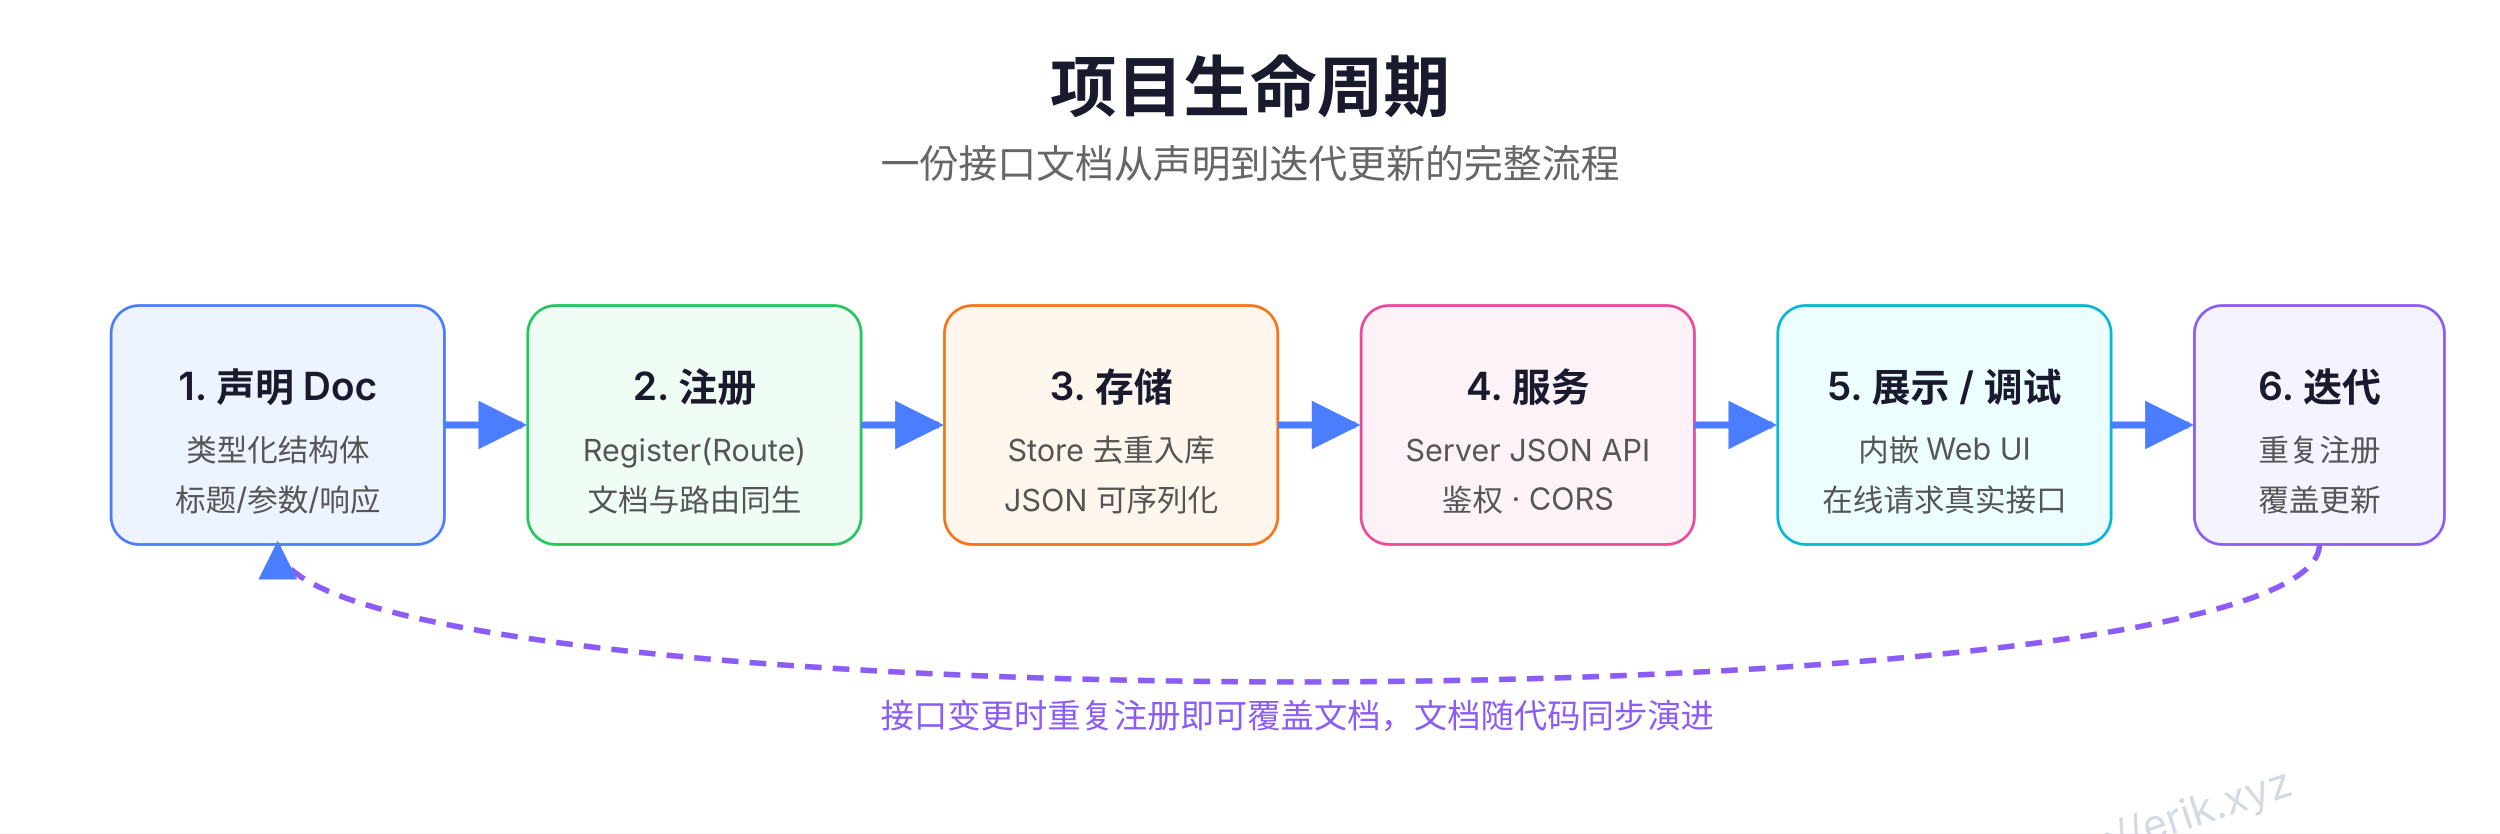
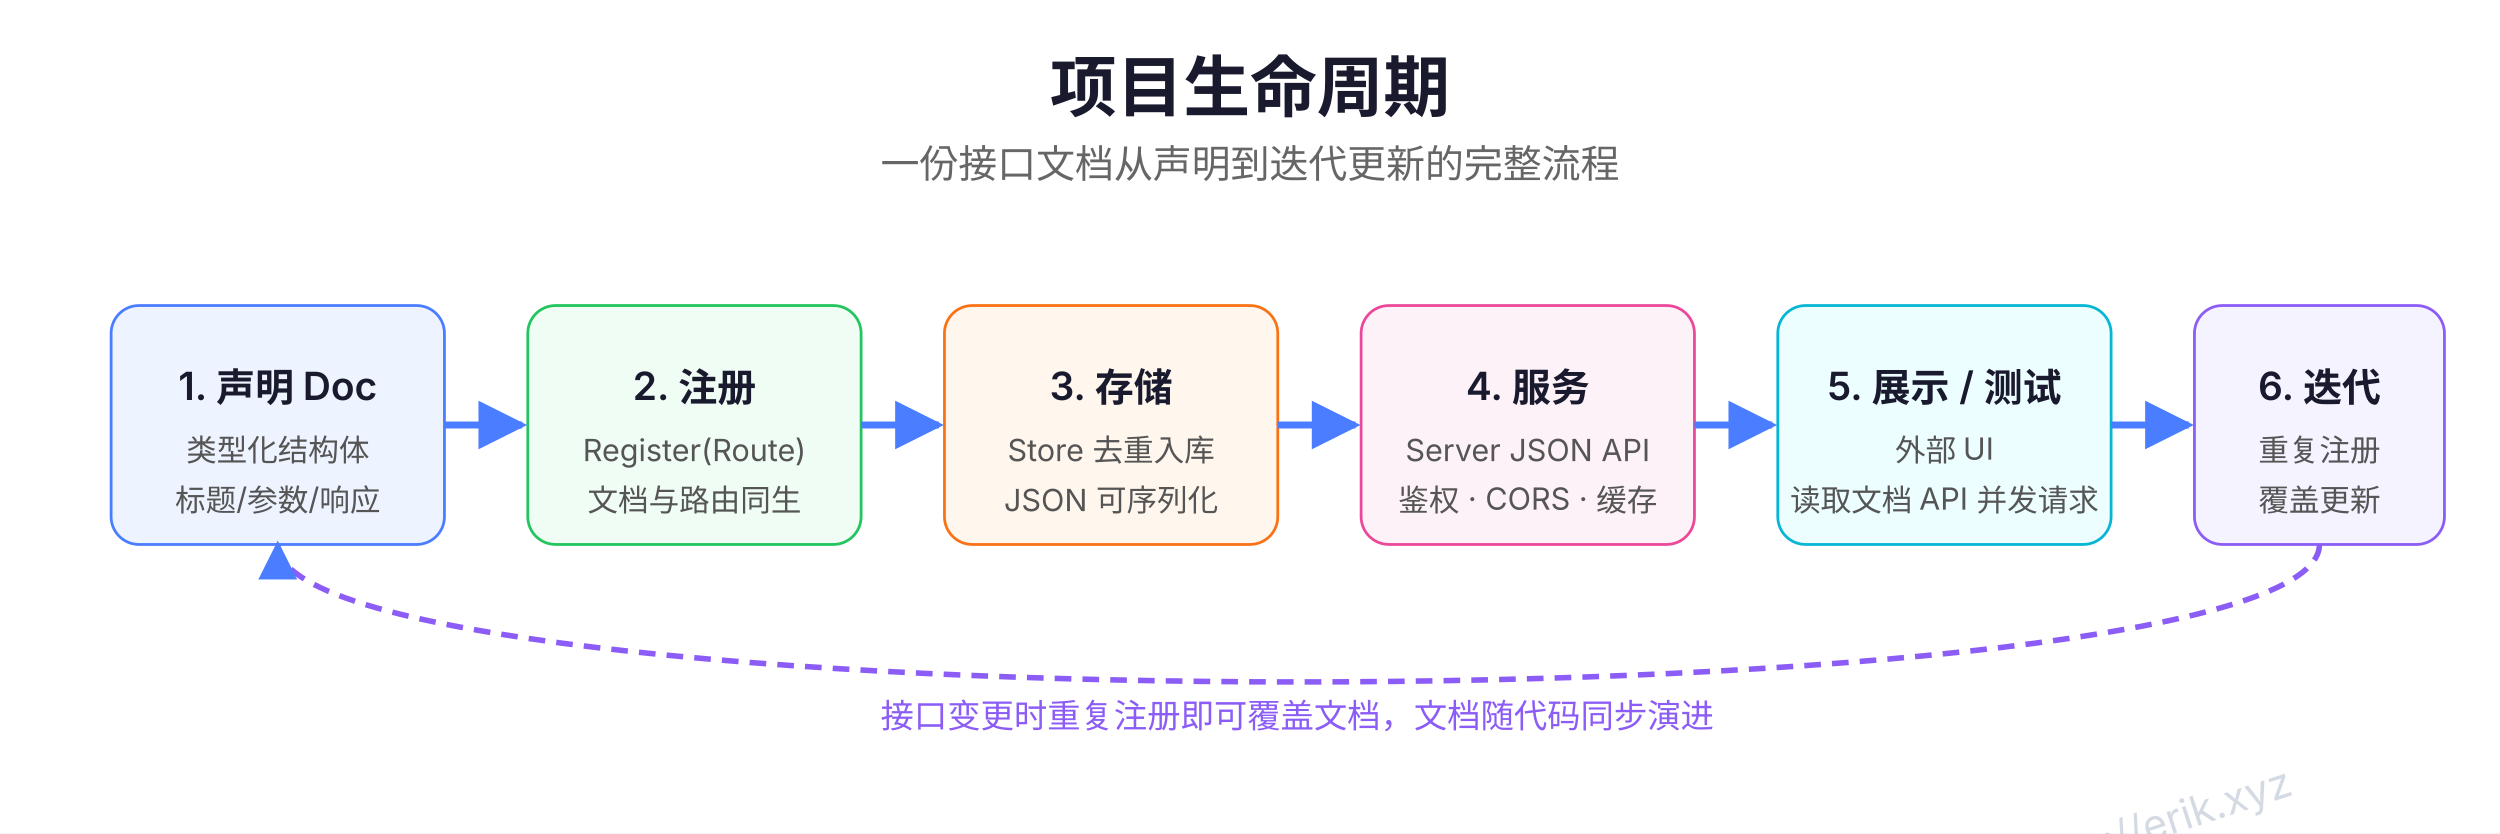
<svg xmlns="http://www.w3.org/2000/svg" viewBox="0 0 900 300" font-family="system-ui, -apple-system, 'Segoe UI', 'PingFang SC', sans-serif">
  <rect width="900" height="300" fill="#ffffff" />
  <text x="450" y="40" text-anchor="middle" font-size="24" font-weight="700" fill="#1a1a2e">项目生命周期</text>
  <text x="450" y="64" text-anchor="middle" font-size="14" fill="#666">一份接口文档从声明到迭代更新的完整流程</text>
  <defs>
    <marker id="larrow" viewBox="0 0 10 10" refX="9" refY="5" markerWidth="7" markerHeight="7" orient="auto-start-reverse">
      <path d="M 0 0 L 10 5 L 0 10 z" fill="#4a7dff" />
    </marker>
  </defs>
  <rect x="40" y="110" width="120" height="86" rx="10" fill="#eef4ff" stroke="#4a7dff" />
  <text x="100" y="144" text-anchor="middle" font-size="14" font-weight="600" fill="#1a1a2e">1. 声明 Doc</text>
  <text x="100" y="166" text-anchor="middle" font-size="11" fill="#555">类型化结构体</text>
  <text x="100" y="184" text-anchor="middle" font-size="11" fill="#555">标题/参数/响应</text>
  <rect x="190" y="110" width="120" height="86" rx="10" fill="#f0fdf4" stroke="#22c55e" />
  <text x="250" y="144" text-anchor="middle" font-size="14" font-weight="600" fill="#1a1a2e">2. 注册</text>
  <text x="250" y="166" text-anchor="middle" font-size="11" fill="#555">Register(Route)</text>
  <text x="250" y="184" text-anchor="middle" font-size="11" fill="#555">文档与路由同生</text>
  <rect x="340" y="110" width="120" height="86" rx="10" fill="#fff7ed" stroke="#f97316" />
  <text x="400" y="144" text-anchor="middle" font-size="14" font-weight="600" fill="#1a1a2e">3. 存储</text>
  <text x="400" y="166" text-anchor="middle" font-size="11" fill="#555">Store 去重入库</text>
  <text x="400" y="184" text-anchor="middle" font-size="11" fill="#555">JSON 可序列化</text>
  <rect x="490" y="110" width="120" height="86" rx="10" fill="#fdf2f8" stroke="#ec4899" />
  <text x="550" y="144" text-anchor="middle" font-size="14" font-weight="600" fill="#1a1a2e">4. 服务</text>
  <text x="550" y="166" text-anchor="middle" font-size="11" fill="#555">Server JSON API</text>
-   <text x="550" y="184" text-anchor="middle" font-size="11" fill="#555">鉴权 · CORS</text>
+   <text x="550" y="184" text-anchor="middle" font-size="11" fill="#555">鉴权 · CORS · 缓存</text>
  <rect x="640" y="110" width="120" height="86" rx="10" fill="#ecfeff" stroke="#06b6d4" />
-   <text x="700" y="144" text-anchor="middle" font-size="14" font-weight="600" fill="#1a1a2e">5. 展示 / 调试</text>
-   <text x="700" y="166" text-anchor="middle" font-size="11" fill="#555">内嵌 Web UI</text>
-   <text x="700" y="184" text-anchor="middle" font-size="11" fill="#555">在线请求真实接口</text>
+   <text x="700" y="144" text-anchor="middle" font-size="14" font-weight="600" fill="#1a1a2e">5. 展示 / 测试</text>
+   <text x="700" y="166" text-anchor="middle" font-size="11" fill="#555">外部 UI</text>
+   <text x="700" y="184" text-anchor="middle" font-size="11" fill="#555">读取文档 API 并发请求</text>
  <rect x="790" y="110" width="90" height="86" rx="10" fill="#f5f3ff" stroke="#8b5cf6" />
  <text x="835" y="144" text-anchor="middle" font-size="14" font-weight="600" fill="#1a1a2e">6. 迭代</text>
  <text x="835" y="166" text-anchor="middle" font-size="11" fill="#555">重复注册</text>
  <text x="835" y="184" text-anchor="middle" font-size="11" fill="#555">覆盖更新</text>
  <line x1="160" y1="153" x2="188" y2="153" stroke="#4a7dff" stroke-width="2.5" marker-end="url(#larrow)" />
  <line x1="310" y1="153" x2="338" y2="153" stroke="#4a7dff" stroke-width="2.5" marker-end="url(#larrow)" />
  <line x1="460" y1="153" x2="488" y2="153" stroke="#4a7dff" stroke-width="2.5" marker-end="url(#larrow)" />
  <line x1="610" y1="153" x2="638" y2="153" stroke="#4a7dff" stroke-width="2.5" marker-end="url(#larrow)" />
  <line x1="760" y1="153" x2="788" y2="153" stroke="#4a7dff" stroke-width="2.5" marker-end="url(#larrow)" />
  <path d="M 835 196 C 835 262 100 262 100 196" fill="none" stroke="#8b5cf6" stroke-width="2" stroke-dasharray="6 4" marker-end="url(#larrow)" />
  <text x="467" y="262" text-anchor="middle" font-size="12" fill="#8b5cf6">接口变更时重复注册即可覆盖文档，文档随代码同步演进</text>
  <g opacity="0.4">
    <text x="826" y="286" font-size="15" fill="#94a3b8" text-anchor="end" transform="rotate(-18 826 286)">https://erik.xyz</text>
  </g>
</svg>
